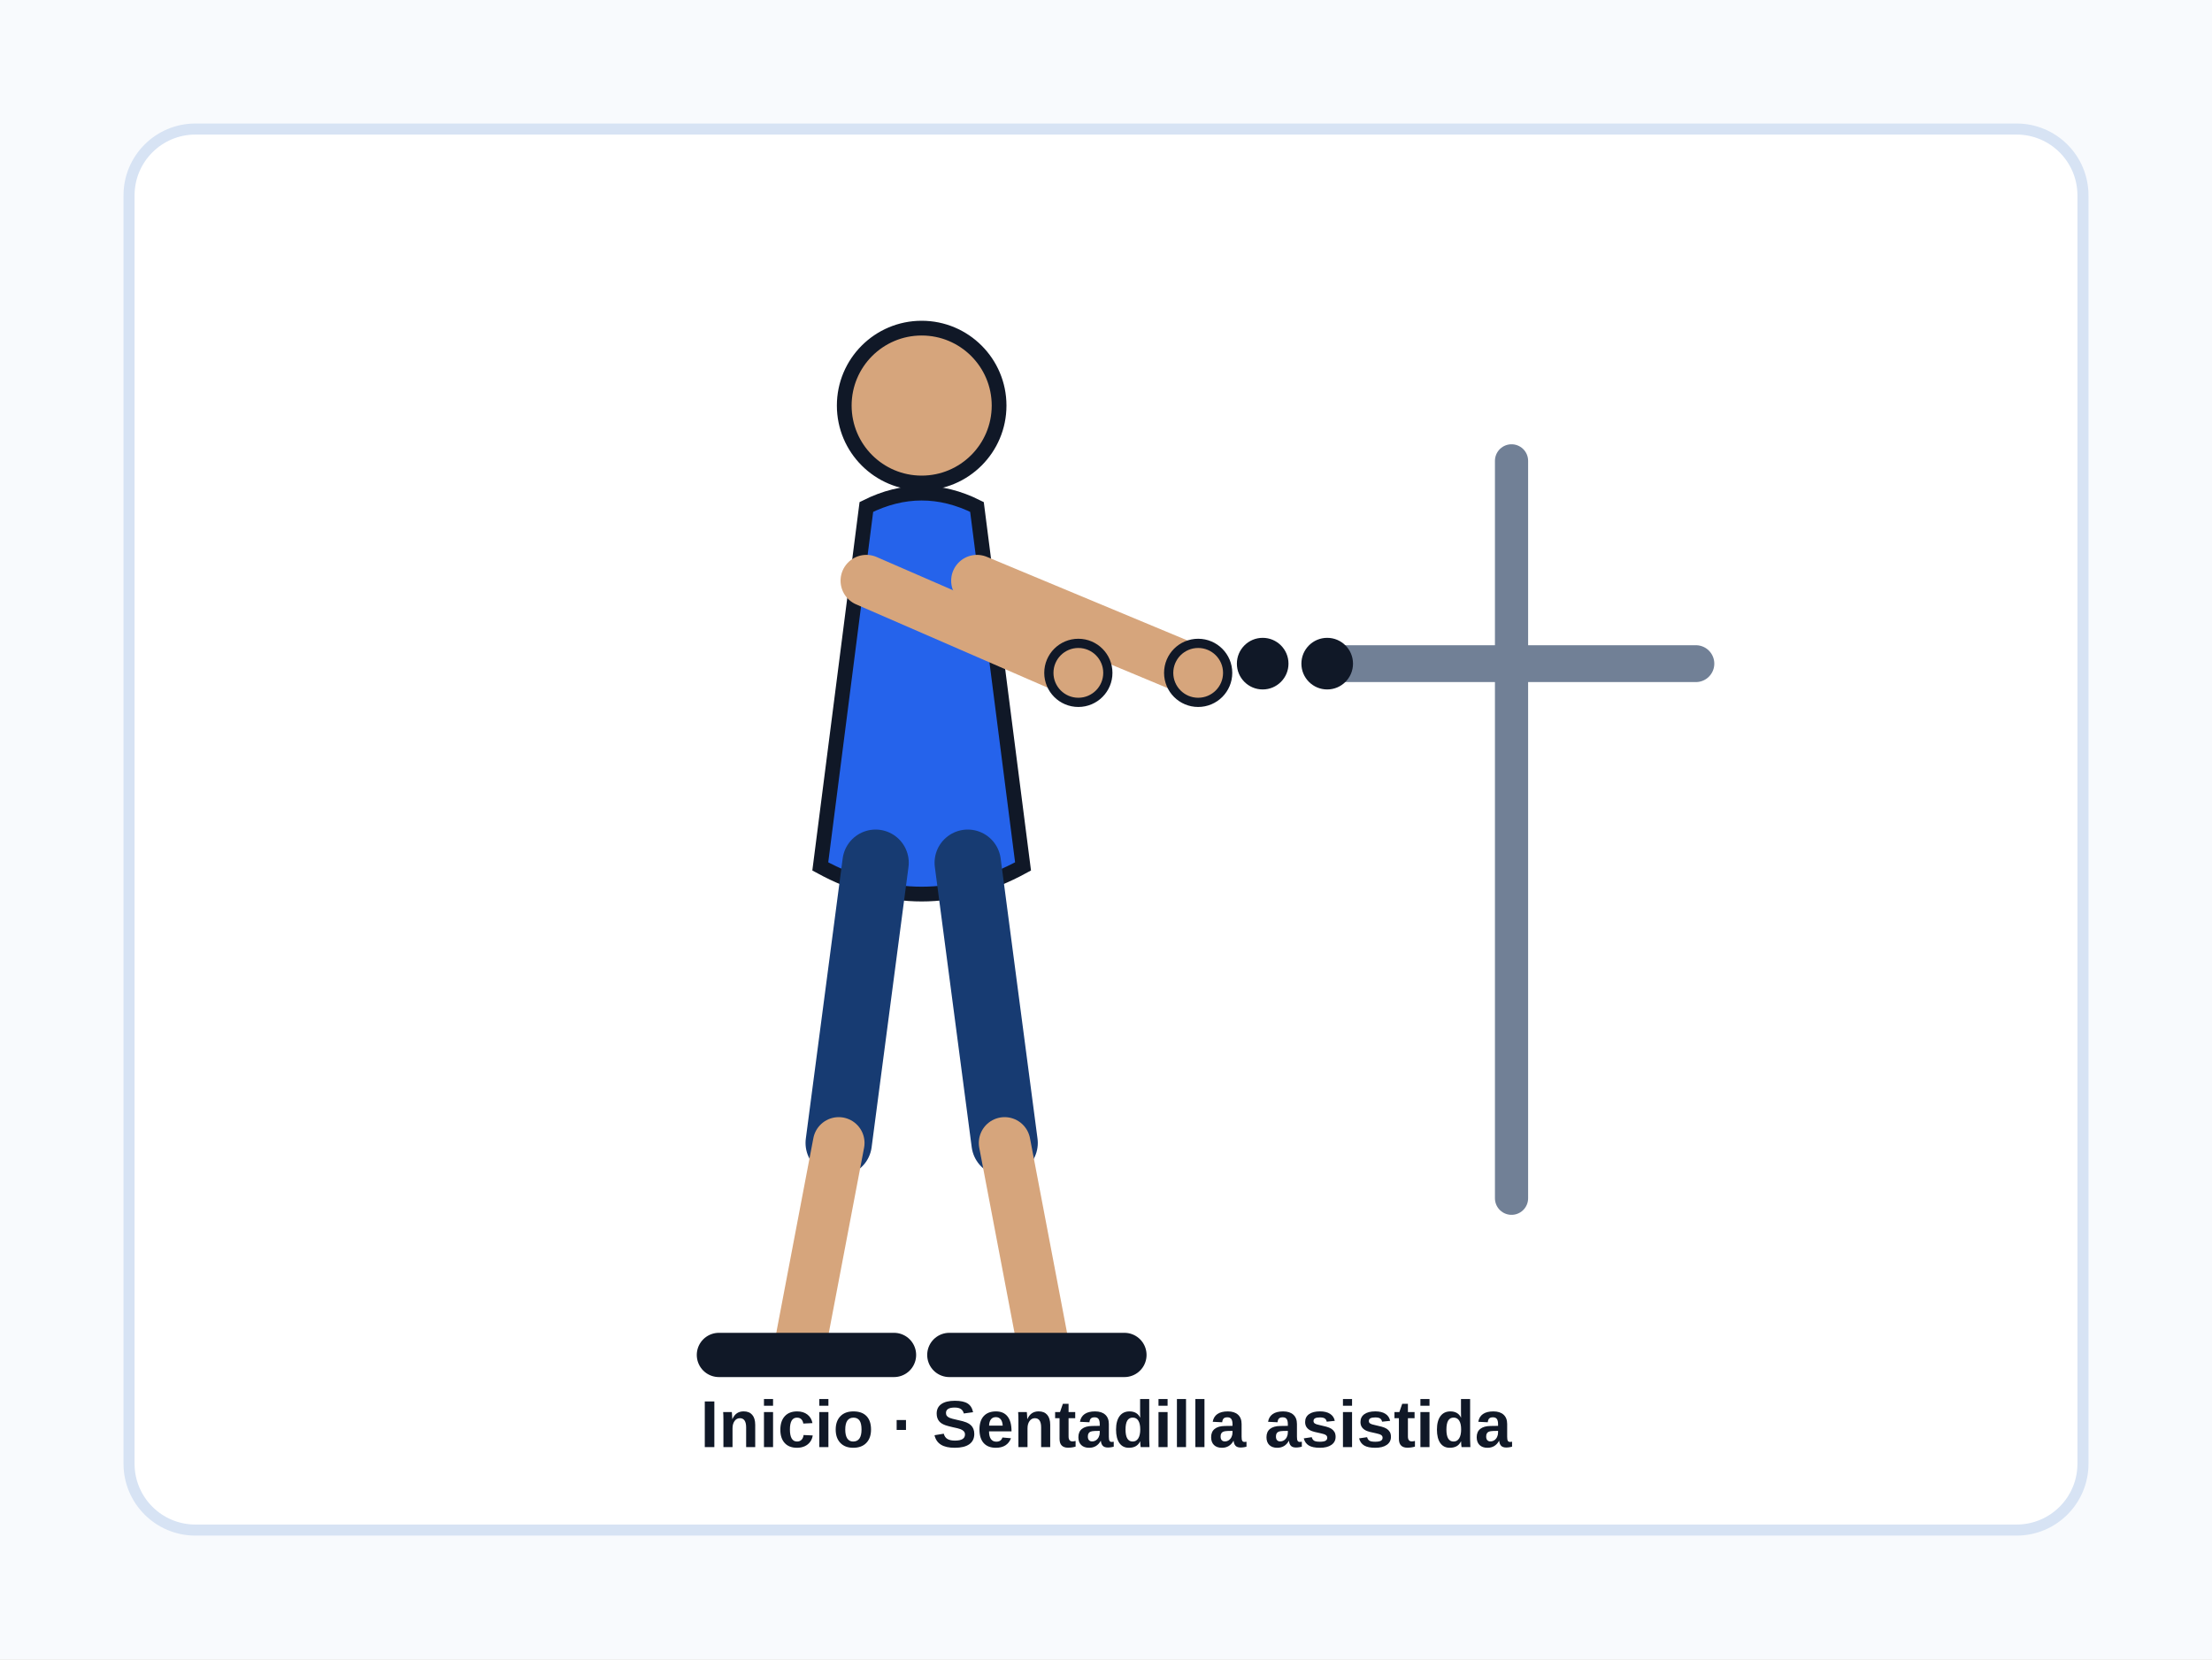
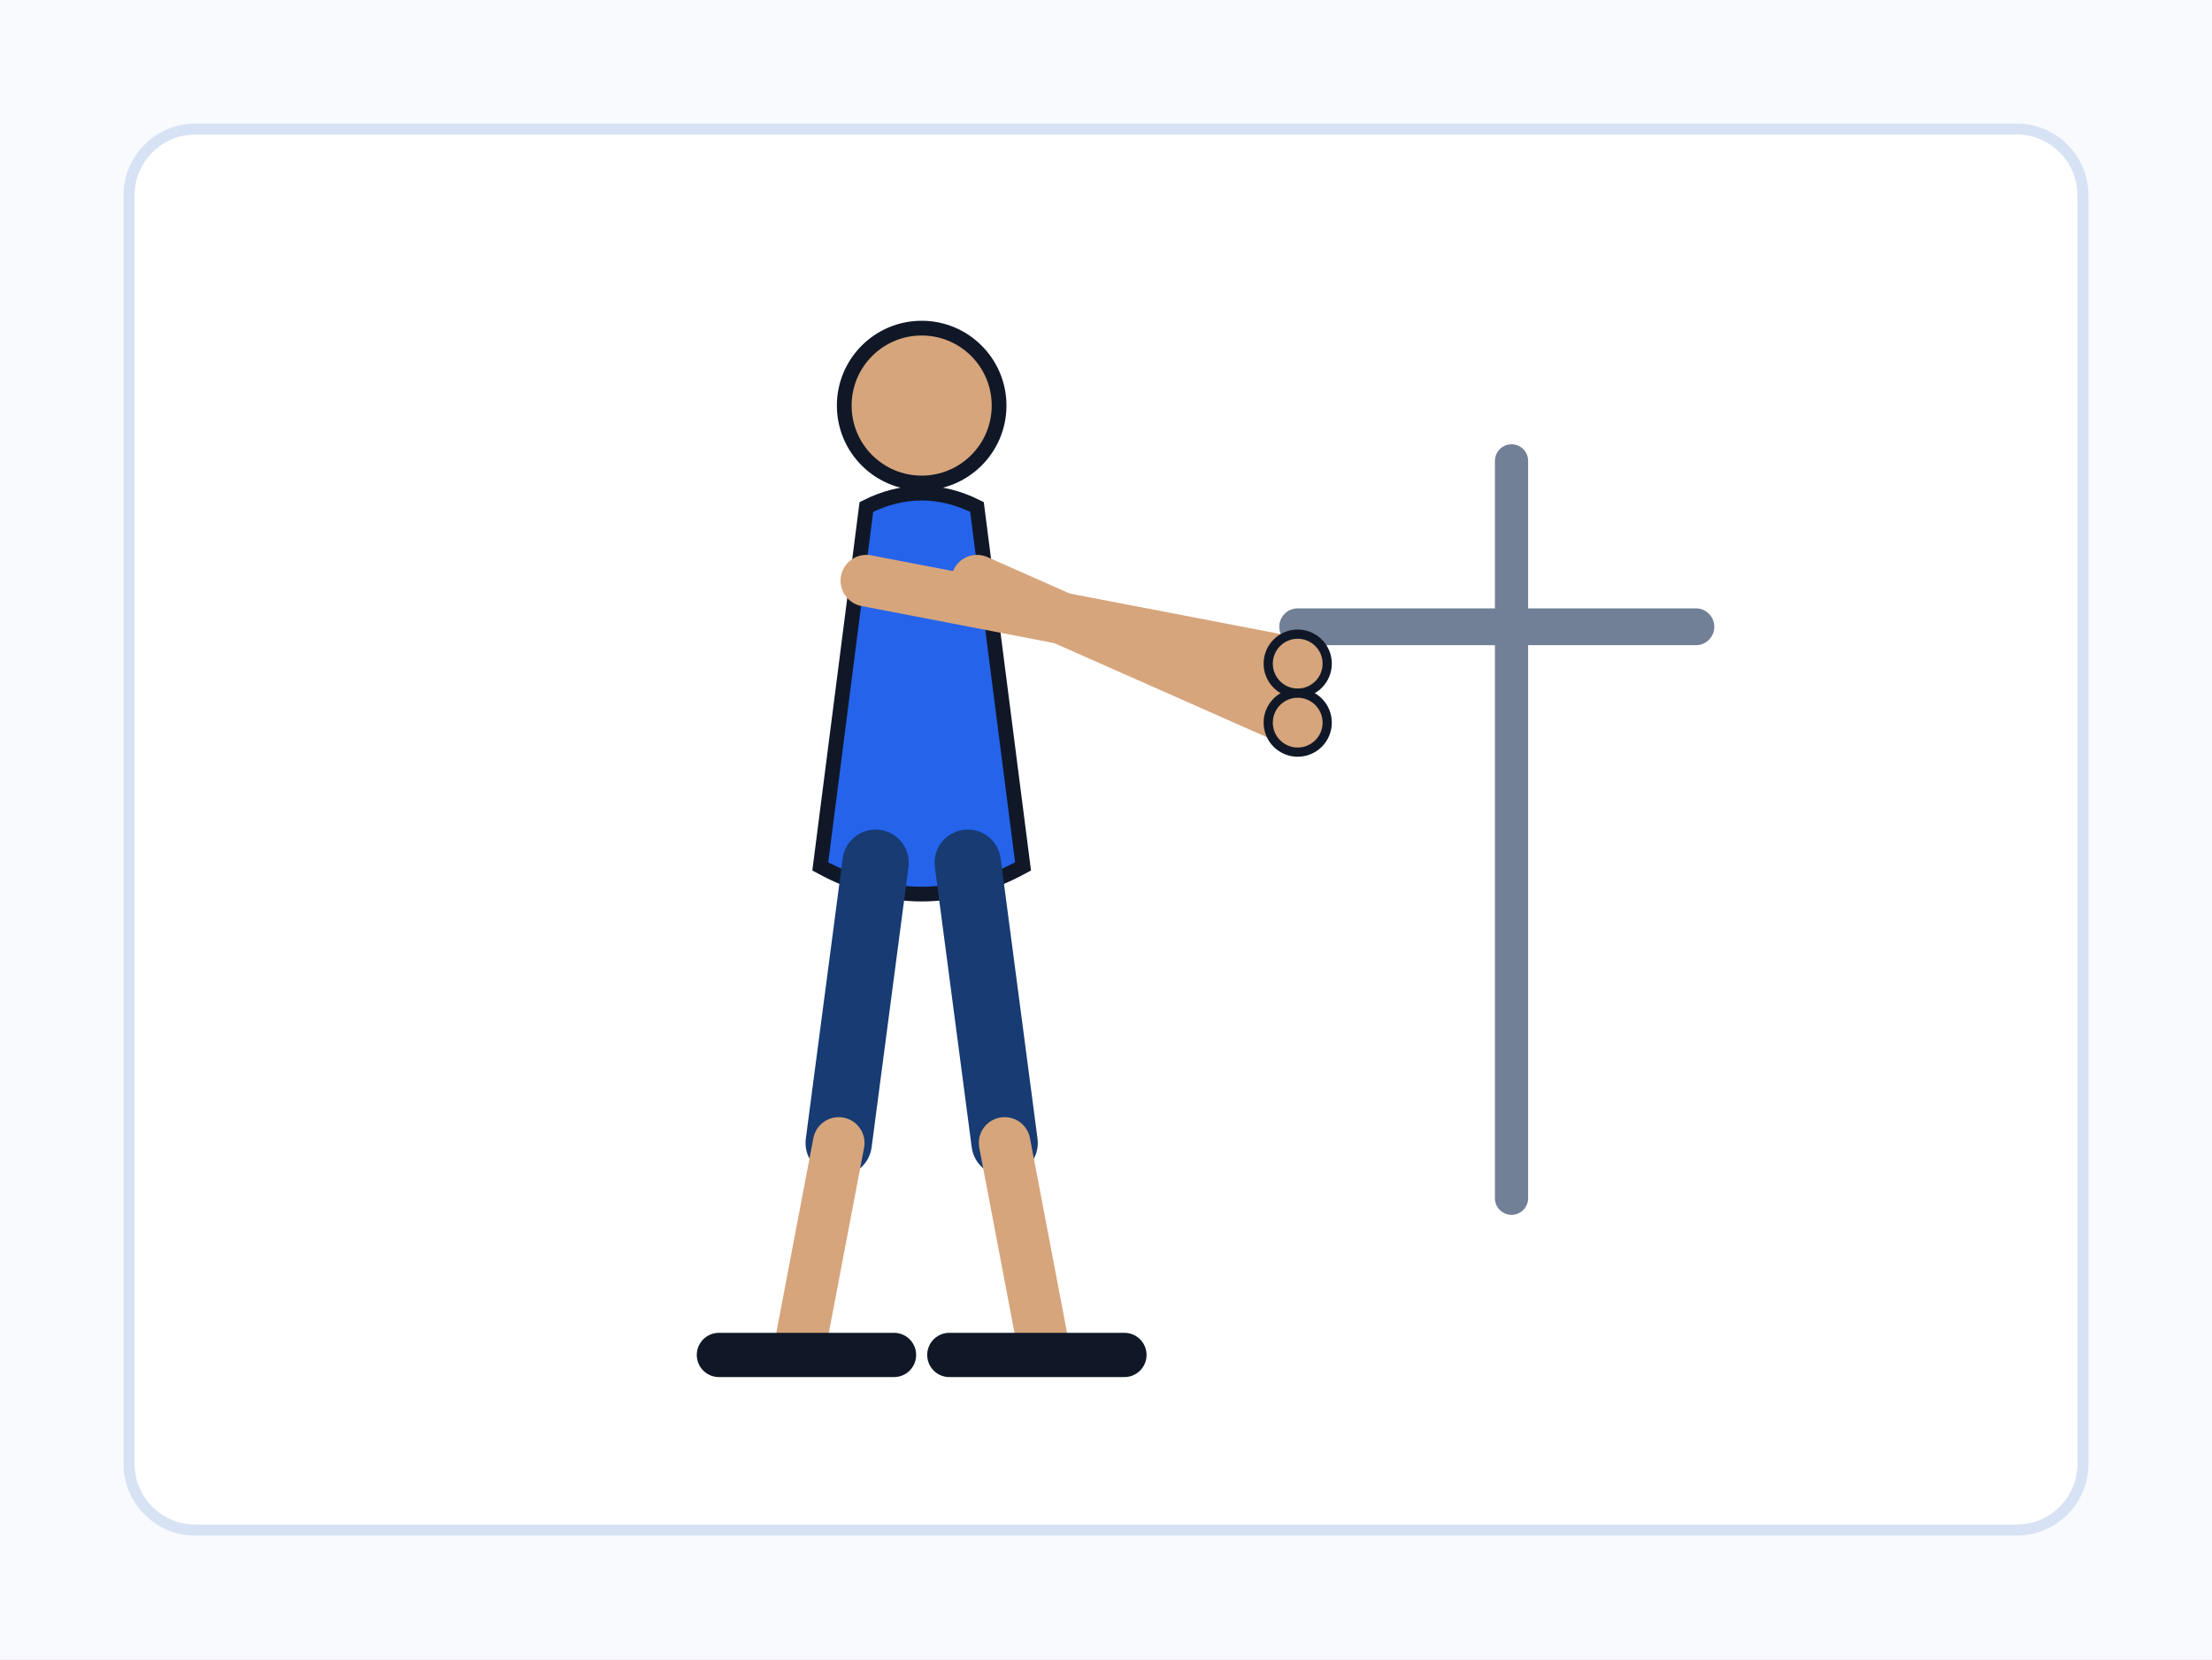
<svg xmlns="http://www.w3.org/2000/svg" width="1200" height="900" viewBox="0 0 1200 900" role="img" aria-labelledby="title desc">
  <rect width="1200" height="900" fill="#F8FAFD" />
  <rect x="70" y="70" width="1060" height="760" rx="36" fill="#FFFFFF" stroke="#D7E3F4" stroke-width="6" />
  <line x1="820" y1="250" x2="820" y2="650" stroke="#718096" stroke-width="18" stroke-linecap="round" />
-   <line x1="720" y1="360" x2="920" y2="360" stroke="#718096" stroke-width="20" stroke-linecap="round" />
+   <line x1="704" y1="340" x2="920" y2="340" stroke="#718096" stroke-width="20" stroke-linecap="round" />
  <circle cx="500" cy="220" r="42" fill="#D6A57C" stroke="#101827" stroke-width="8" />
  <path d="M470 275 Q500 260 530 275 L555 470 Q500 500 445 470 Z" fill="#2563EB" stroke="#101827" stroke-width="8" />
-   <line x1="470" y1="315" x2="585" y2="365" stroke="#D6A57C" stroke-width="28" stroke-linecap="round" />
-   <line x1="530" y1="315" x2="650" y2="365" stroke="#D6A57C" stroke-width="28" stroke-linecap="round" />
-   <circle cx="585" cy="365" r="16" fill="#D6A57C" stroke="#101827" stroke-width="5" />
-   <circle cx="650" cy="365" r="16" fill="#D6A57C" stroke="#101827" stroke-width="5" />
+   <line x1="470" y1="315" x2="704" y2="360" stroke="#D6A57C" stroke-width="28" stroke-linecap="round" />
+   <line x1="530" y1="315" x2="704" y2="392" stroke="#D6A57C" stroke-width="28" stroke-linecap="round" />
+   <circle cx="704" cy="360" r="16" fill="#D6A57C" stroke="#101827" stroke-width="5" />
+   <circle cx="704" cy="392" r="16" fill="#D6A57C" stroke="#101827" stroke-width="5" />
  <line x1="475" y1="468" x2="455" y2="620" stroke="#173B72" stroke-width="36" stroke-linecap="round" />
  <line x1="525" y1="468" x2="545" y2="620" stroke="#173B72" stroke-width="36" stroke-linecap="round" />
  <line x1="455" y1="620" x2="435" y2="725" stroke="#D6A57C" stroke-width="28" stroke-linecap="round" />
  <line x1="545" y1="620" x2="565" y2="725" stroke="#D6A57C" stroke-width="28" stroke-linecap="round" />
  <line x1="390" y1="735" x2="485" y2="735" stroke="#101827" stroke-width="24" stroke-linecap="round" />
  <line x1="515" y1="735" x2="610" y2="735" stroke="#101827" stroke-width="24" stroke-linecap="round" />
-   <circle cx="720" cy="360" r="14" fill="#101827" />
-   <circle cx="685" cy="360" r="14" fill="#101827" />
-   <text x="600" y="785" text-anchor="middle" font-family="Arial, sans-serif" font-size="36" font-weight="700" fill="#101827">Inicio · Sentadilla asistida</text>
</svg>
